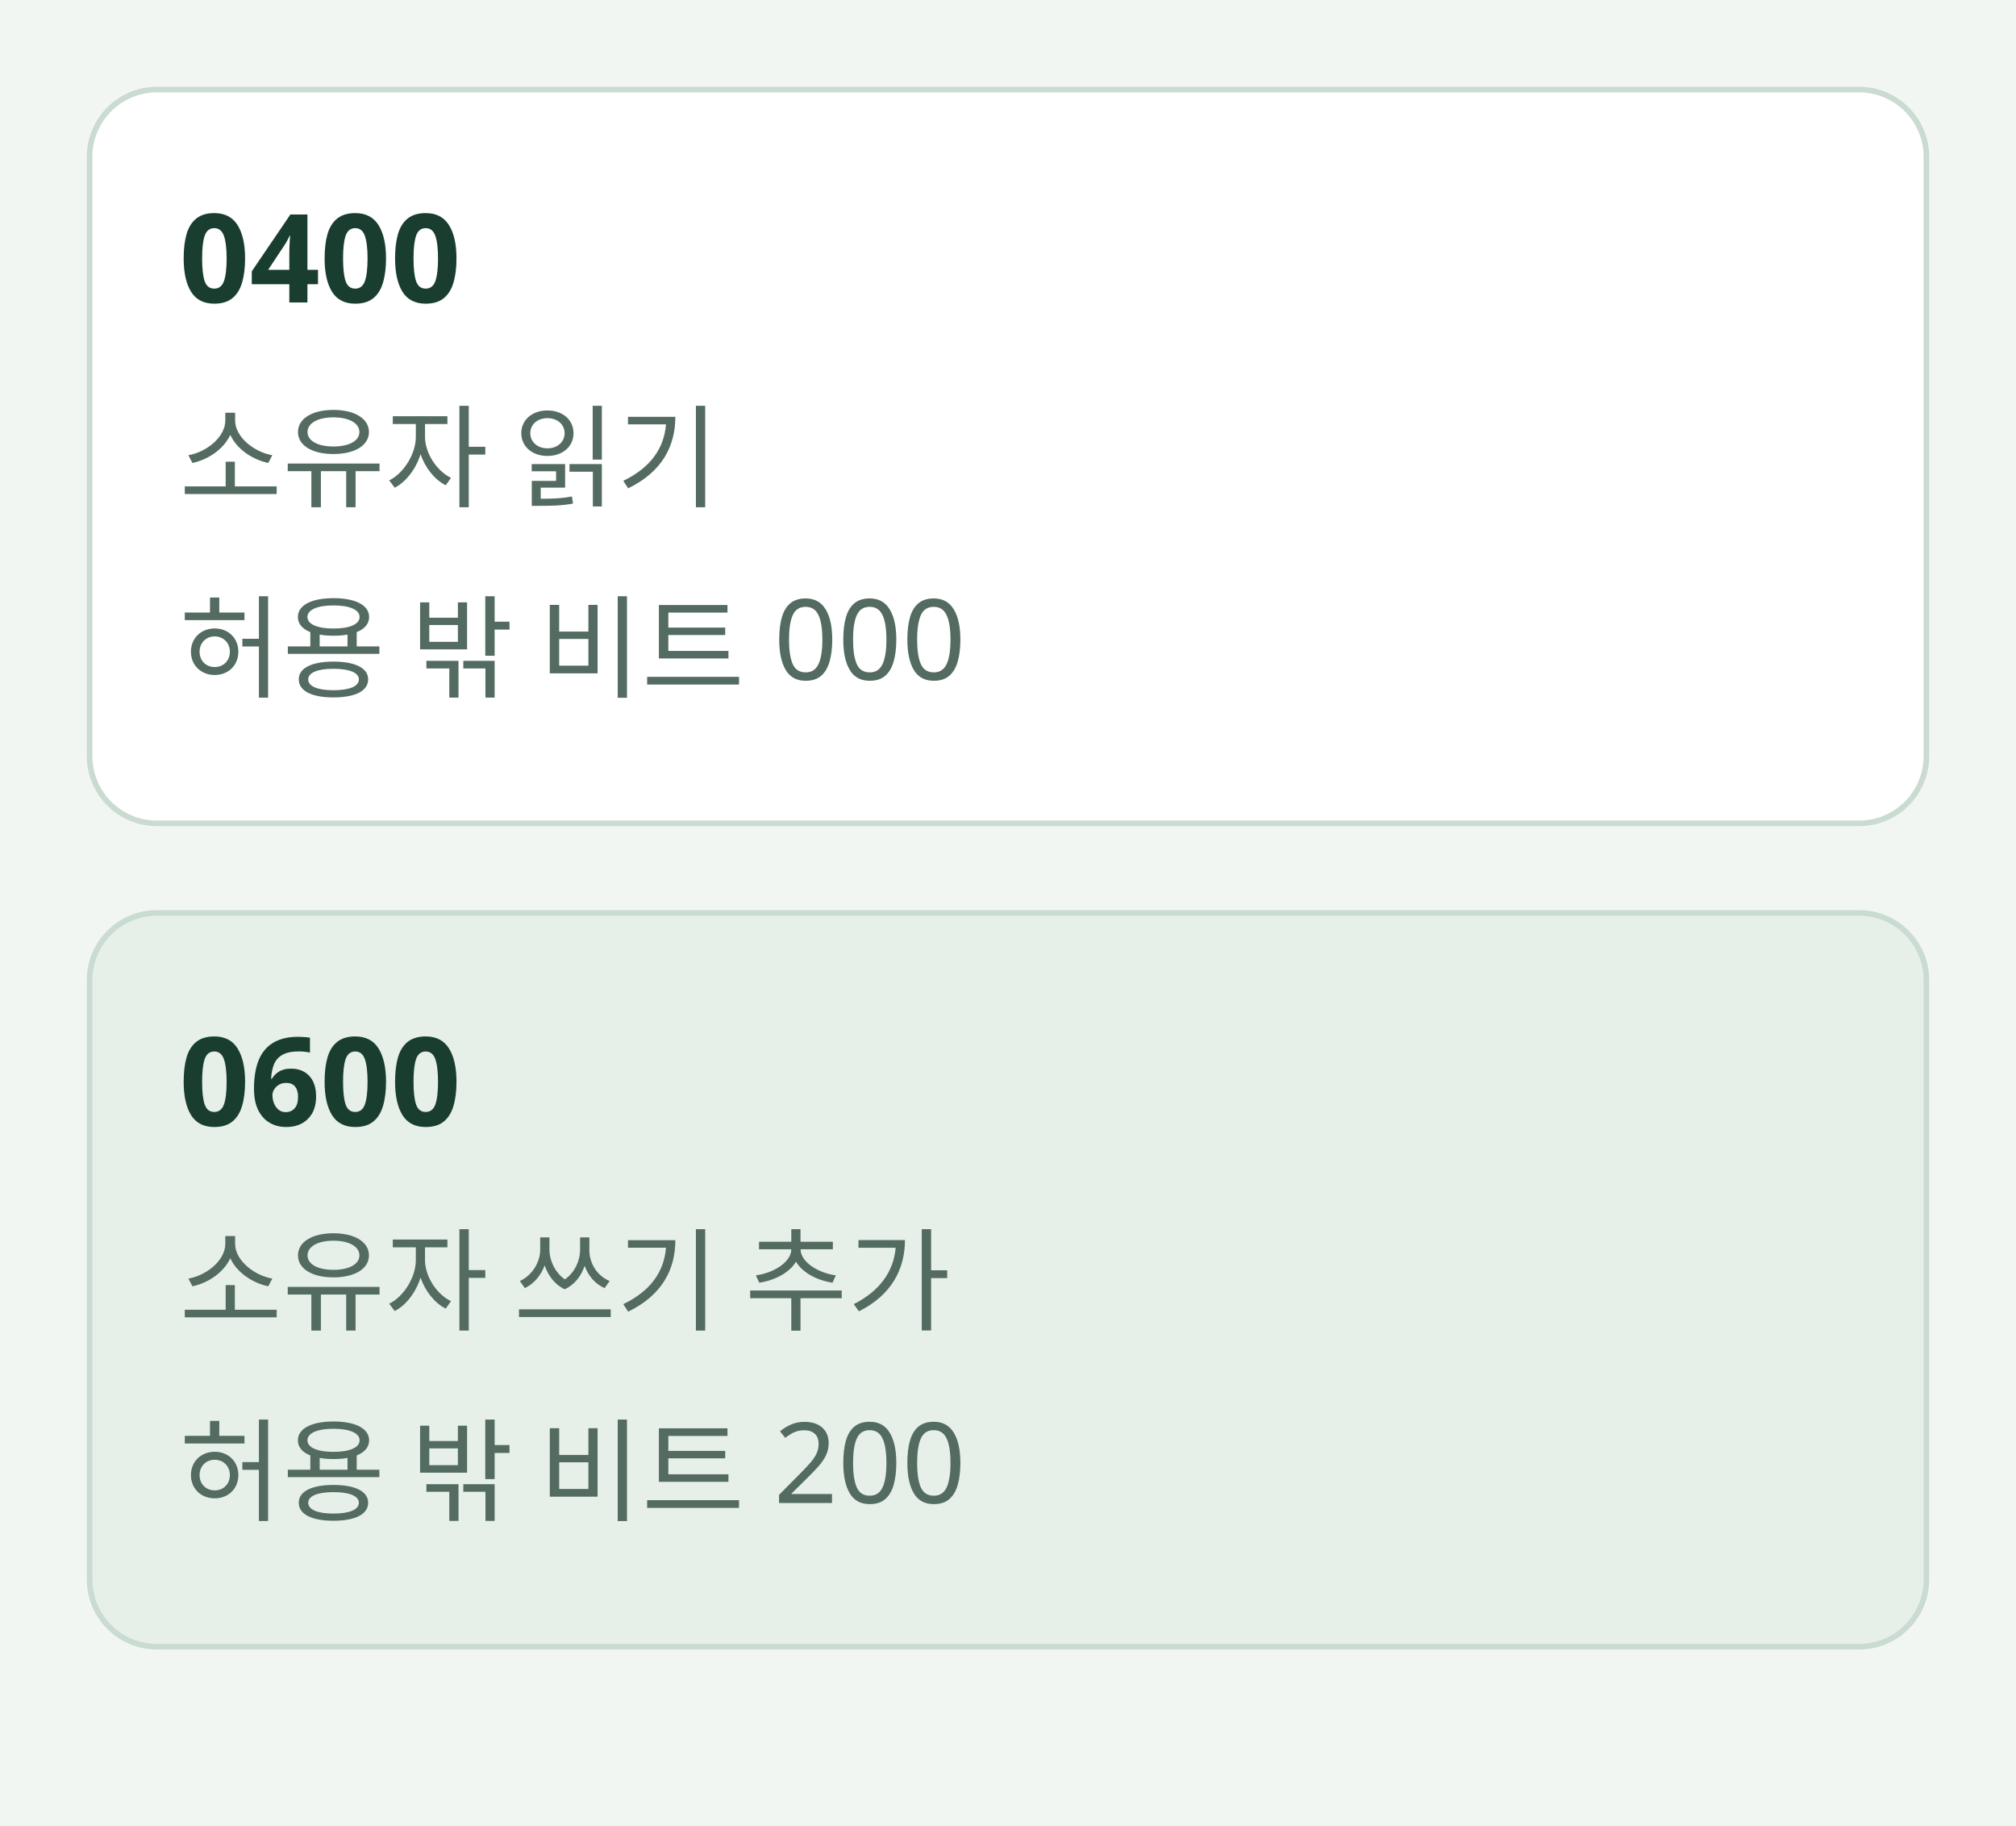
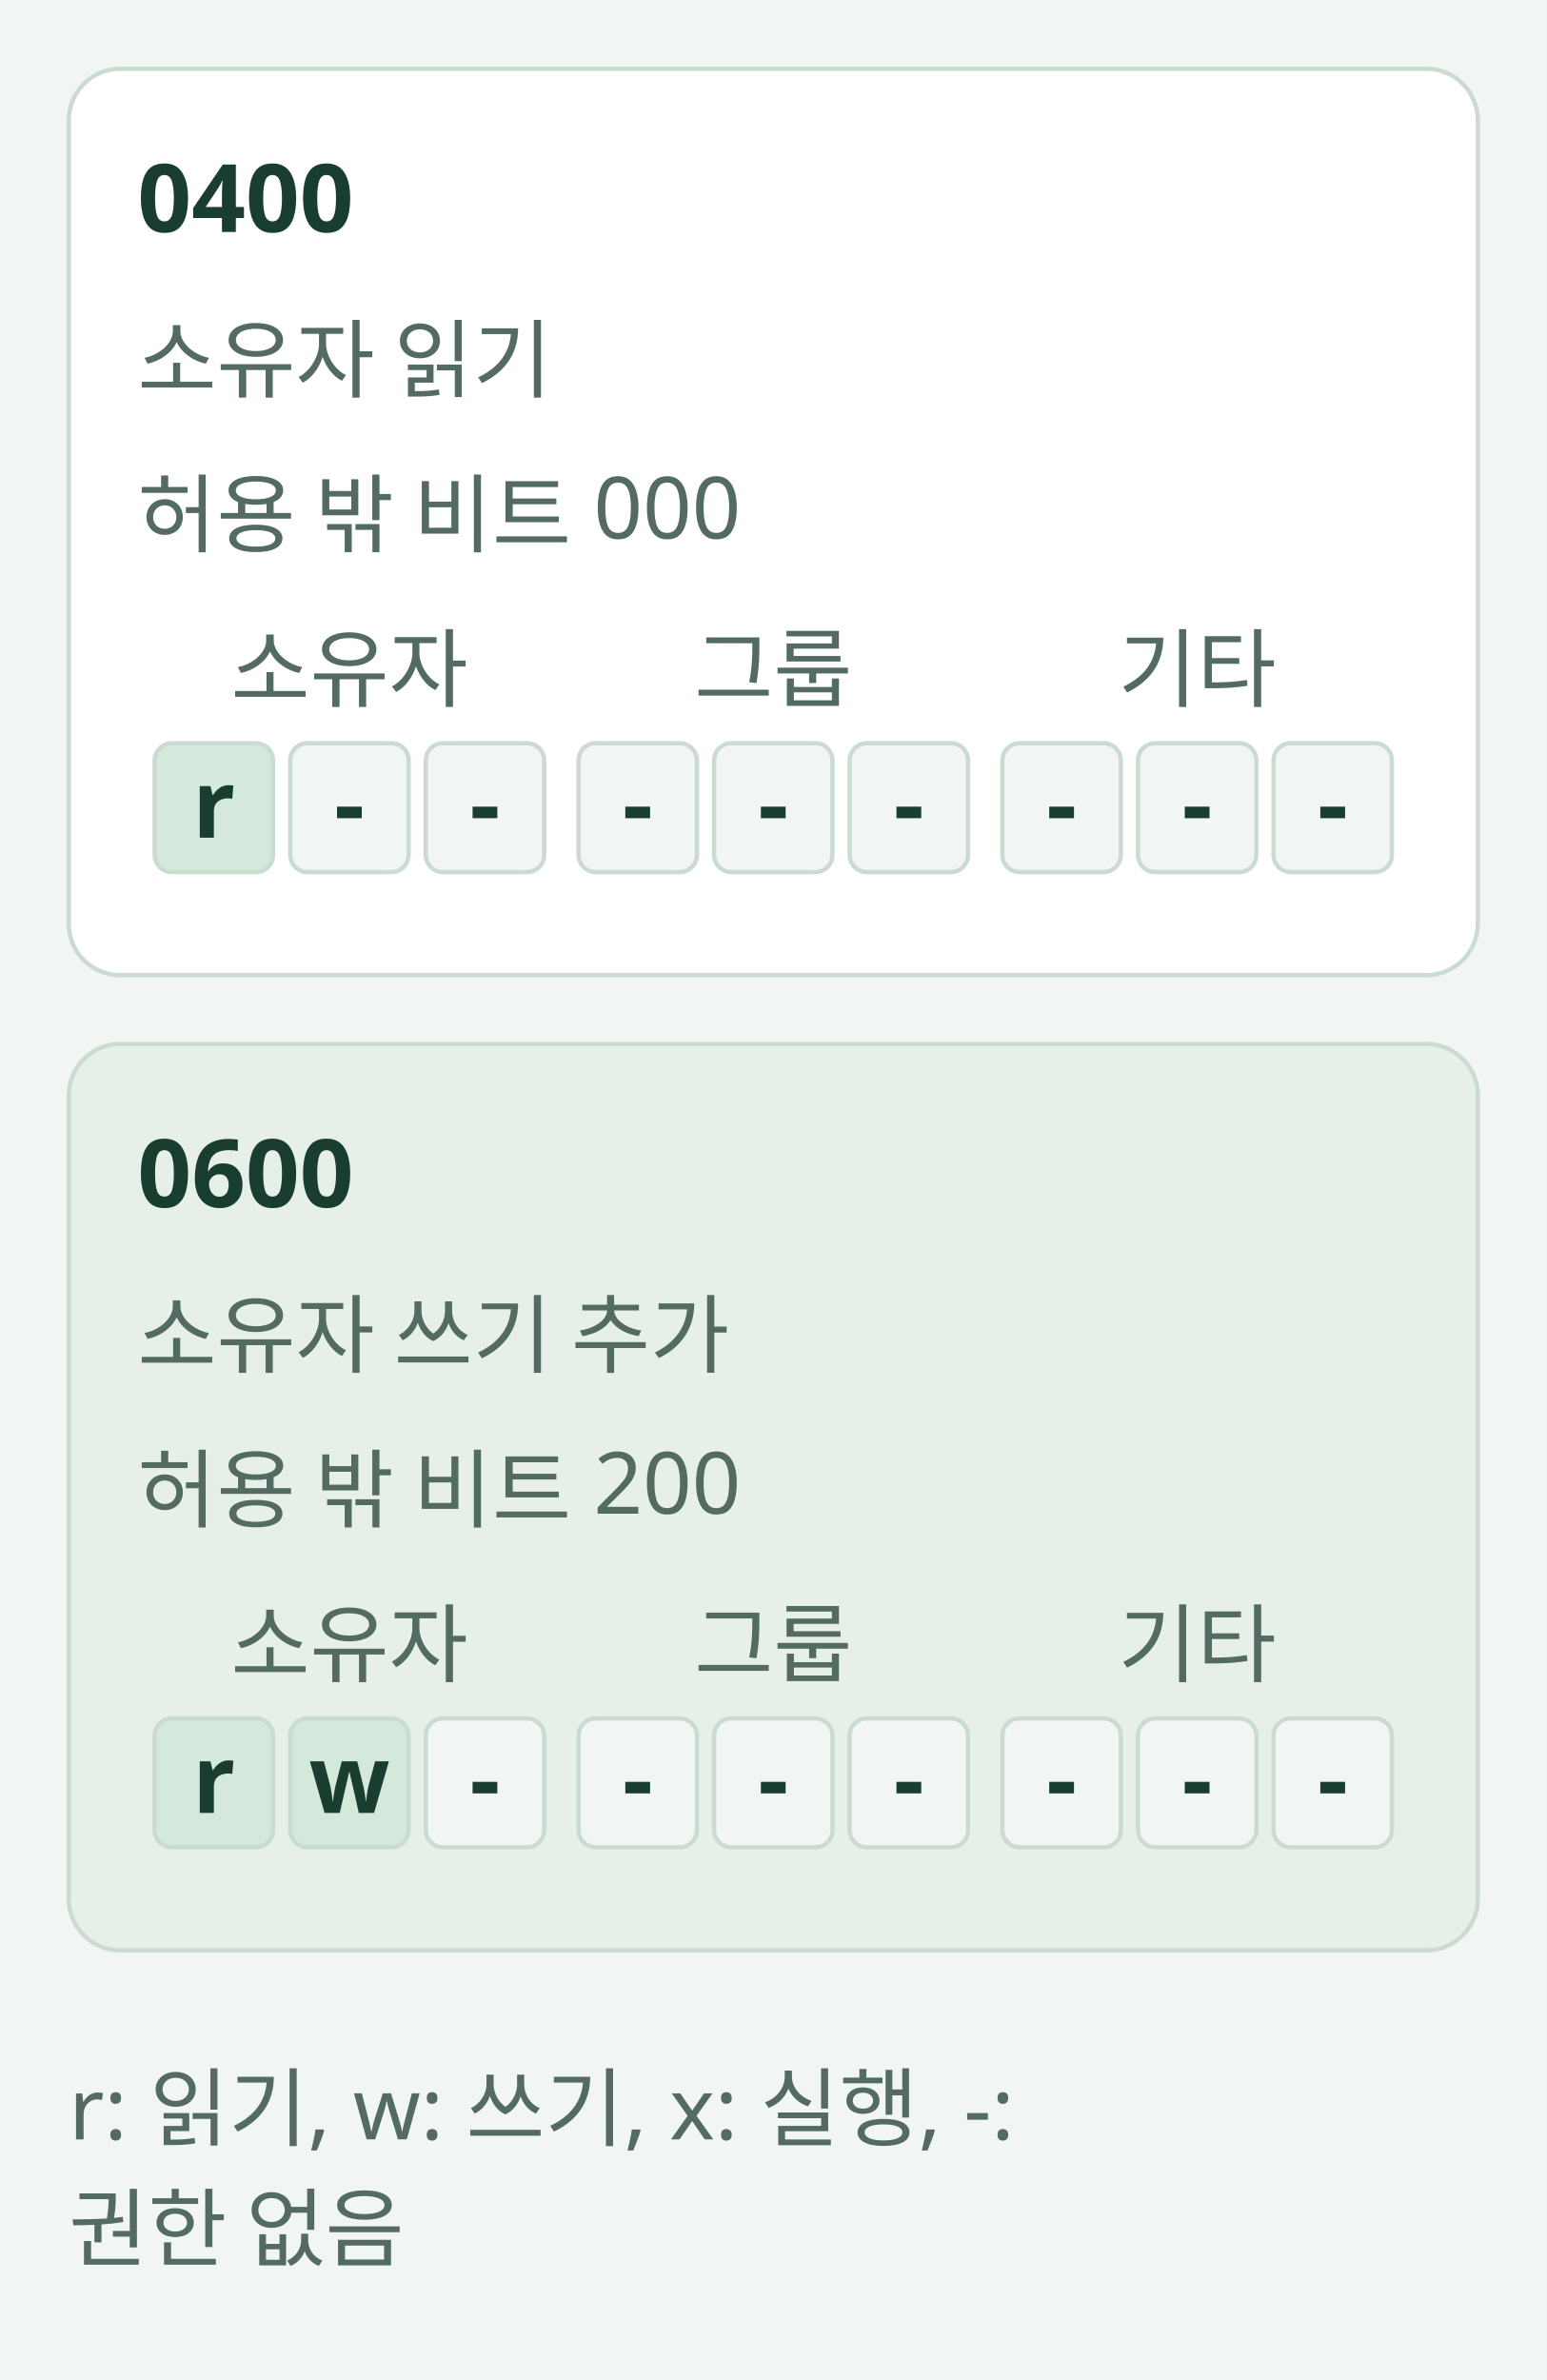
- <svg xmlns="http://www.w3.org/2000/svg" width="360" height="326" viewBox="0 0 360 326" data-diagram-kind="compare" data-layout="mobile" role="img" aria-labelledby="title desc">
+ <svg xmlns="http://www.w3.org/2000/svg" width="360" height="554" viewBox="0 0 360 554" data-diagram-kind="compare" data-layout="mobile" role="img" aria-labelledby="title desc">
  <defs>
    <marker id="arrow" viewBox="0 0 10 10" refX="9" refY="5" markerWidth="5" markerHeight="5" orient="auto-start-reverse">
      <path d="M0 0L10 5L0 10Z" fill="#7eaa93" />
    </marker>
  </defs>
-   <rect width="360" height="326" fill="#f1f6f2" />
+   <rect width="360" height="554" fill="#f1f6f2" />
  <g font-family="'Malgun Gothic','Noto Sans KR',sans-serif">
-     <rect x="16" y="16" width="328" height="131" rx="12" fill="#fff" stroke="#cadbd1" />
+     <rect x="16" y="16" width="328" height="211" rx="12" fill="#fff" stroke="#cadbd1" />
    <text x="32" y="54" font-size="22" fill="#193e2f" font-weight="700" data-role="key">
      <tspan x="32" dy="0">0400</tspan>
    </text>
-     <text x="32" y="89" font-size="20" fill="#536b60" font-weight="400">
+     <text x="32" y="91" font-size="20" fill="#536b60" font-weight="400">
      <tspan x="32" dy="0">소유자 읽기</tspan>
    </text>
-     <text x="32" y="123" font-size="20" fill="#536b60" font-weight="400">
+     <text x="32" y="127" font-size="20" fill="#536b60" font-weight="400">
      <tspan x="32" dy="0">허용 밖 비트 000</tspan>
    </text>
-     <rect x="16" y="163" width="328" height="131" rx="12" fill="#e6f0e9" stroke="#cadbd1" />
-     <text x="32" y="201" font-size="22" fill="#193e2f" font-weight="700" data-role="key">
+     <g data-illustration="permission-bits" data-mode="0400">
+       <text x="81.333" y="163" font-size="20" fill="#536b60" font-weight="400" text-anchor="middle">소유자</text>
+       <rect x="36" y="173" width="27.556" height="30" rx="4" fill="#d5e8dc" stroke="#cadbd1" />
+       <text x="49.778" y="195" font-size="22" fill="#193e2f" font-weight="700" text-anchor="middle" data-role="key">r</text>
+       <rect x="67.556" y="173" width="27.556" height="30" rx="4" fill="#f1f6f2" stroke="#cadbd1" />
+       <text x="81.333" y="195" font-size="22" fill="#193e2f" font-weight="700" text-anchor="middle" data-role="key">-</text>
+       <rect x="99.111" y="173" width="27.556" height="30" rx="4" fill="#f1f6f2" stroke="#cadbd1" />
+       <text x="112.889" y="195" font-size="22" fill="#193e2f" font-weight="700" text-anchor="middle" data-role="key">-</text>
+       <text x="180" y="163" font-size="20" fill="#536b60" font-weight="400" text-anchor="middle">그룹</text>
+       <rect x="134.667" y="173" width="27.556" height="30" rx="4" fill="#f1f6f2" stroke="#cadbd1" />
+       <text x="148.444" y="195" font-size="22" fill="#193e2f" font-weight="700" text-anchor="middle" data-role="key">-</text>
+       <rect x="166.222" y="173" width="27.556" height="30" rx="4" fill="#f1f6f2" stroke="#cadbd1" />
+       <text x="180" y="195" font-size="22" fill="#193e2f" font-weight="700" text-anchor="middle" data-role="key">-</text>
+       <rect x="197.778" y="173" width="27.556" height="30" rx="4" fill="#f1f6f2" stroke="#cadbd1" />
+       <text x="211.556" y="195" font-size="22" fill="#193e2f" font-weight="700" text-anchor="middle" data-role="key">-</text>
+       <text x="278.667" y="163" font-size="20" fill="#536b60" font-weight="400" text-anchor="middle">기타</text>
+       <rect x="233.333" y="173" width="27.556" height="30" rx="4" fill="#f1f6f2" stroke="#cadbd1" />
+       <text x="247.111" y="195" font-size="22" fill="#193e2f" font-weight="700" text-anchor="middle" data-role="key">-</text>
+       <rect x="264.889" y="173" width="27.556" height="30" rx="4" fill="#f1f6f2" stroke="#cadbd1" />
+       <text x="278.667" y="195" font-size="22" fill="#193e2f" font-weight="700" text-anchor="middle" data-role="key">-</text>
+       <rect x="296.444" y="173" width="27.556" height="30" rx="4" fill="#f1f6f2" stroke="#cadbd1" />
+       <text x="310.222" y="195" font-size="22" fill="#193e2f" font-weight="700" text-anchor="middle" data-role="key">-</text>
+     </g>
+     <rect x="16" y="243" width="328" height="211" rx="12" fill="#e6f0e9" stroke="#cadbd1" />
+     <text x="32" y="281" font-size="22" fill="#193e2f" font-weight="700" data-role="key">
      <tspan x="32" dy="0">0600</tspan>
    </text>
-     <text x="32" y="236" font-size="20" fill="#536b60" font-weight="400">
+     <text x="32" y="318" font-size="20" fill="#536b60" font-weight="400">
      <tspan x="32" dy="0">소유자 쓰기 추가</tspan>
    </text>
-     <text x="32" y="270" font-size="20" fill="#536b60" font-weight="400">
+     <text x="32" y="354" font-size="20" fill="#536b60" font-weight="400">
      <tspan x="32" dy="0">허용 밖 비트 200</tspan>
+     </text>
+     <g data-illustration="permission-bits" data-mode="0600">
+       <text x="81.333" y="390" font-size="20" fill="#536b60" font-weight="400" text-anchor="middle">소유자</text>
+       <rect x="36" y="400" width="27.556" height="30" rx="4" fill="#d5e8dc" stroke="#cadbd1" />
+       <text x="49.778" y="422" font-size="22" fill="#193e2f" font-weight="700" text-anchor="middle" data-role="key">r</text>
+       <rect x="67.556" y="400" width="27.556" height="30" rx="4" fill="#d5e8dc" stroke="#cadbd1" />
+       <text x="81.333" y="422" font-size="22" fill="#193e2f" font-weight="700" text-anchor="middle" data-role="key">w</text>
+       <rect x="99.111" y="400" width="27.556" height="30" rx="4" fill="#f1f6f2" stroke="#cadbd1" />
+       <text x="112.889" y="422" font-size="22" fill="#193e2f" font-weight="700" text-anchor="middle" data-role="key">-</text>
+       <text x="180" y="390" font-size="20" fill="#536b60" font-weight="400" text-anchor="middle">그룹</text>
+       <rect x="134.667" y="400" width="27.556" height="30" rx="4" fill="#f1f6f2" stroke="#cadbd1" />
+       <text x="148.444" y="422" font-size="22" fill="#193e2f" font-weight="700" text-anchor="middle" data-role="key">-</text>
+       <rect x="166.222" y="400" width="27.556" height="30" rx="4" fill="#f1f6f2" stroke="#cadbd1" />
+       <text x="180" y="422" font-size="22" fill="#193e2f" font-weight="700" text-anchor="middle" data-role="key">-</text>
+       <rect x="197.778" y="400" width="27.556" height="30" rx="4" fill="#f1f6f2" stroke="#cadbd1" />
+       <text x="211.556" y="422" font-size="22" fill="#193e2f" font-weight="700" text-anchor="middle" data-role="key">-</text>
+       <text x="278.667" y="390" font-size="20" fill="#536b60" font-weight="400" text-anchor="middle">기타</text>
+       <rect x="233.333" y="400" width="27.556" height="30" rx="4" fill="#f1f6f2" stroke="#cadbd1" />
+       <text x="247.111" y="422" font-size="22" fill="#193e2f" font-weight="700" text-anchor="middle" data-role="key">-</text>
+       <rect x="264.889" y="400" width="27.556" height="30" rx="4" fill="#f1f6f2" stroke="#cadbd1" />
+       <text x="278.667" y="422" font-size="22" fill="#193e2f" font-weight="700" text-anchor="middle" data-role="key">-</text>
+       <rect x="296.444" y="400" width="27.556" height="30" rx="4" fill="#f1f6f2" stroke="#cadbd1" />
+       <text x="310.222" y="422" font-size="22" fill="#193e2f" font-weight="700" text-anchor="middle" data-role="key">-</text>
+     </g>
+     <text x="16" y="498" font-size="20" fill="#536b60" font-weight="400">
+       <tspan x="16" dy="0">r: 읽기, w: 쓰기, x: 실행, -:</tspan>
+       <tspan x="16" dy="28">권한 없음</tspan>
    </text>
  </g>
</svg>
